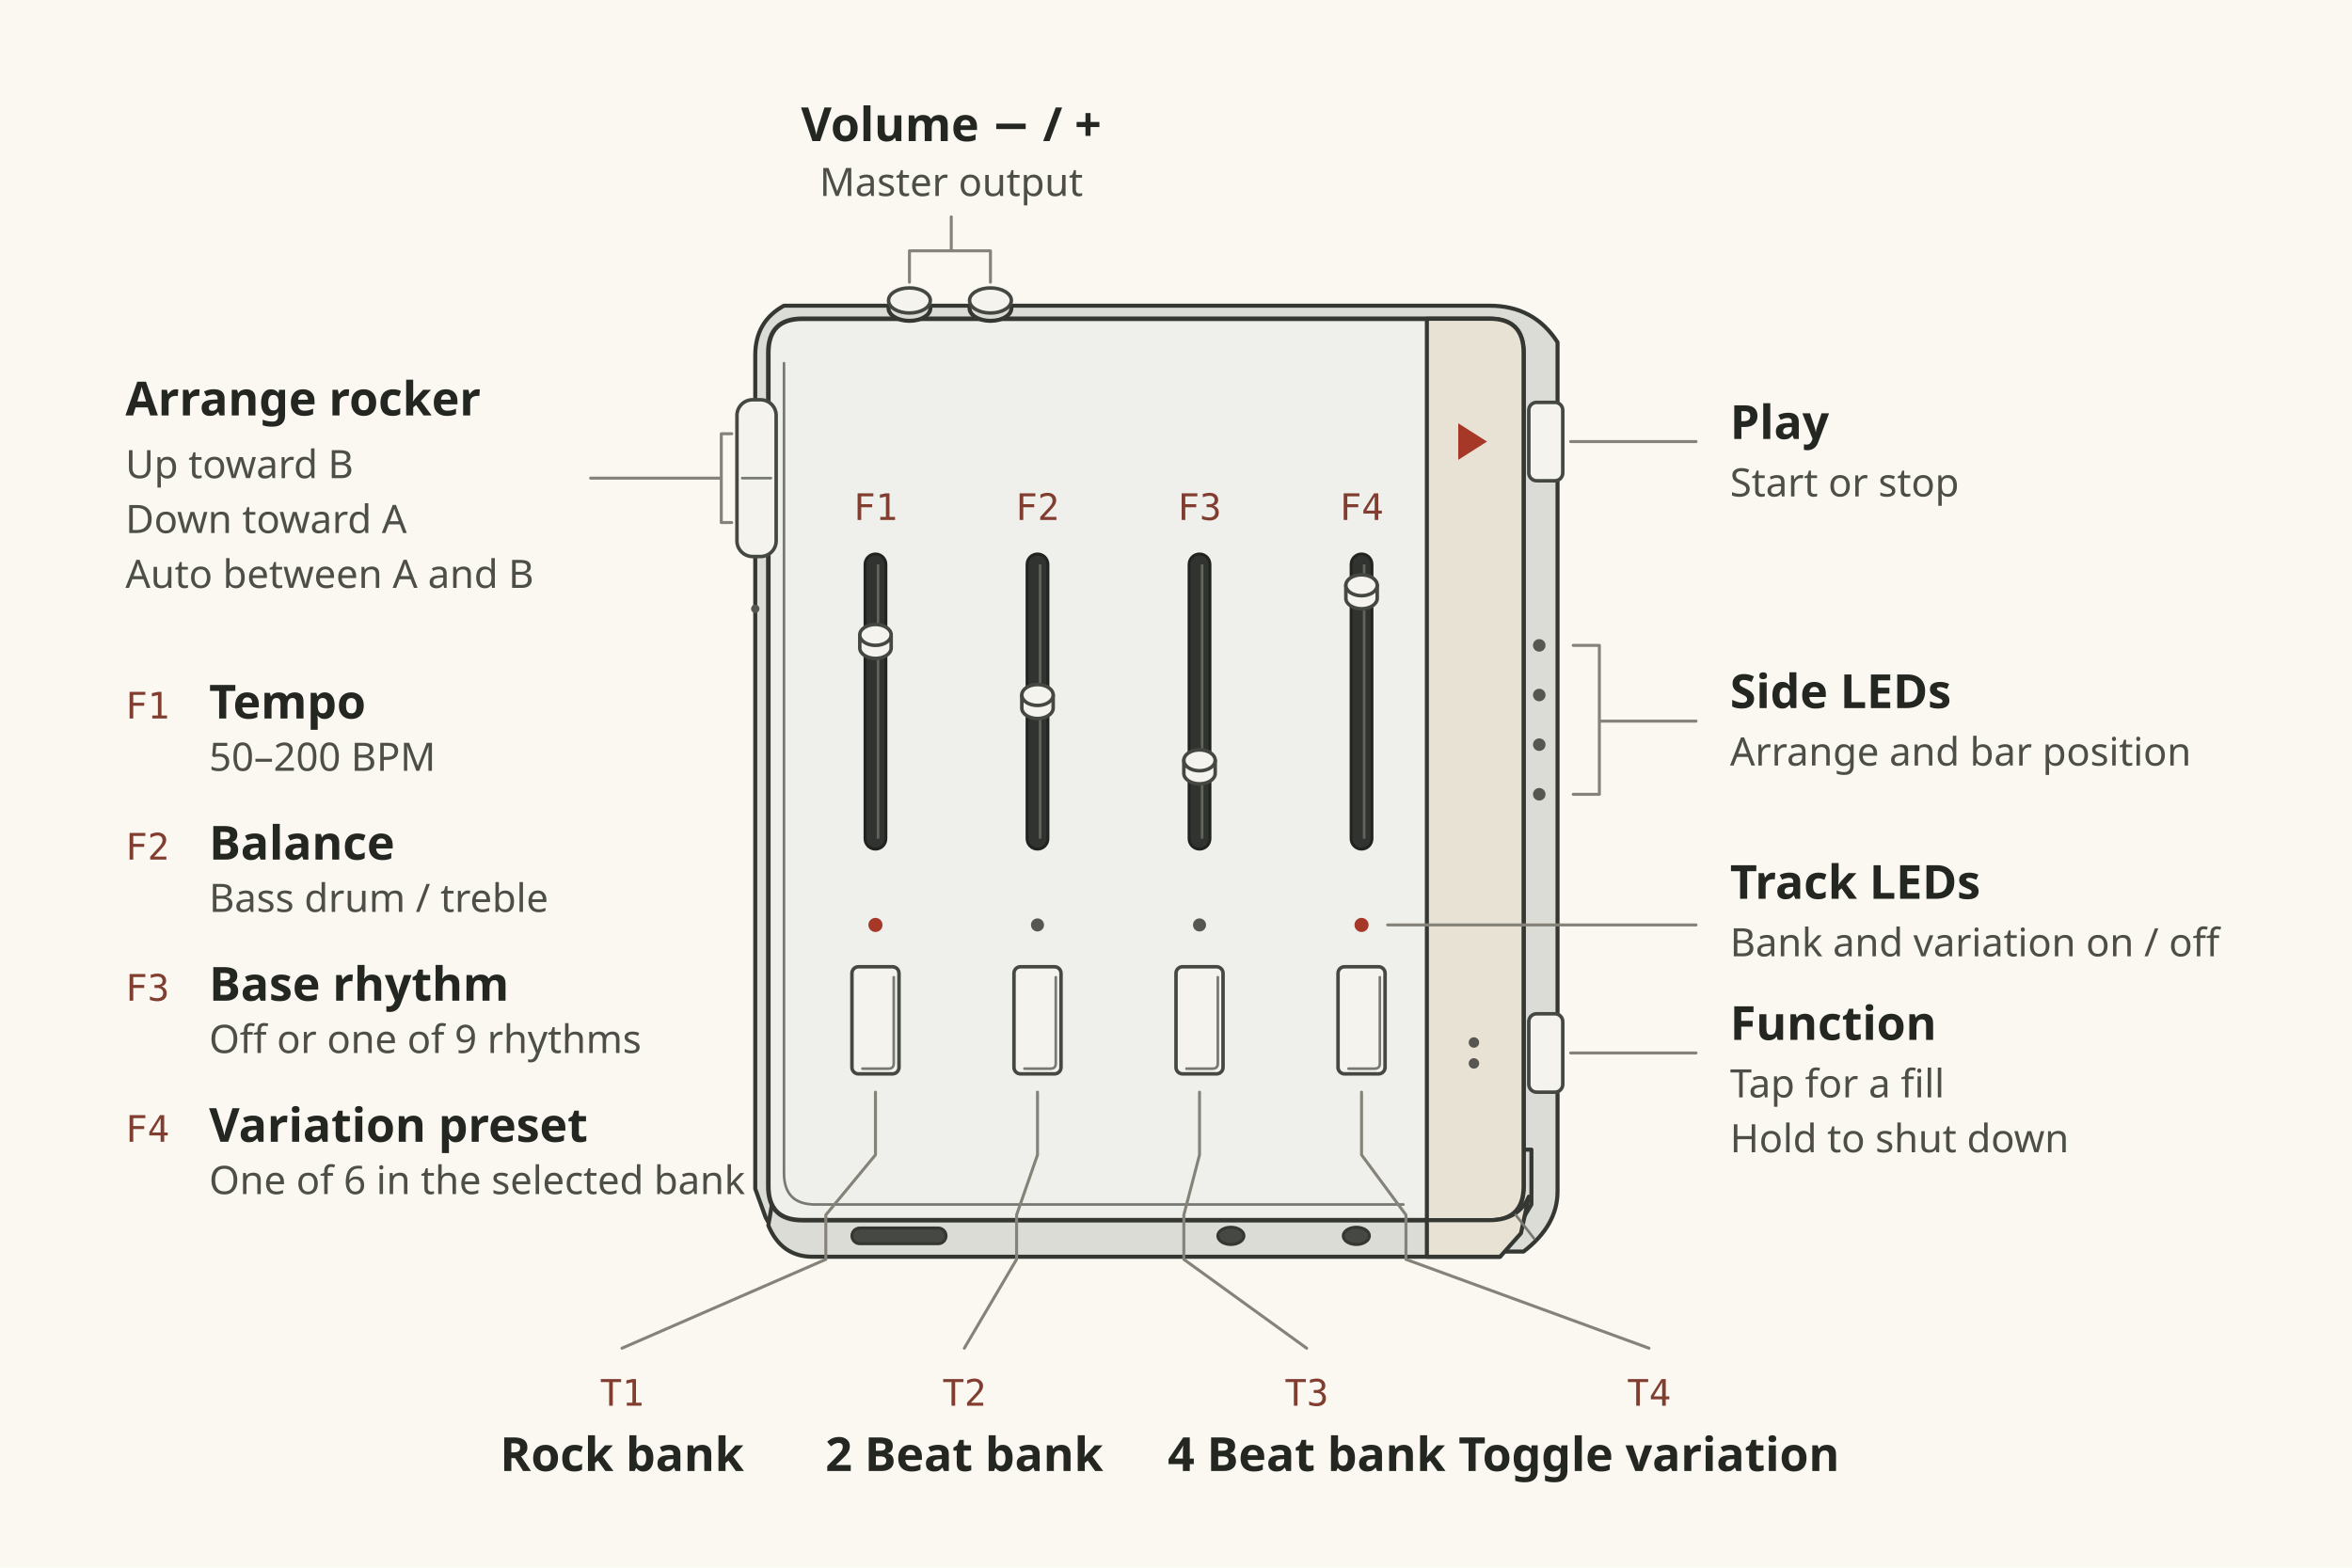
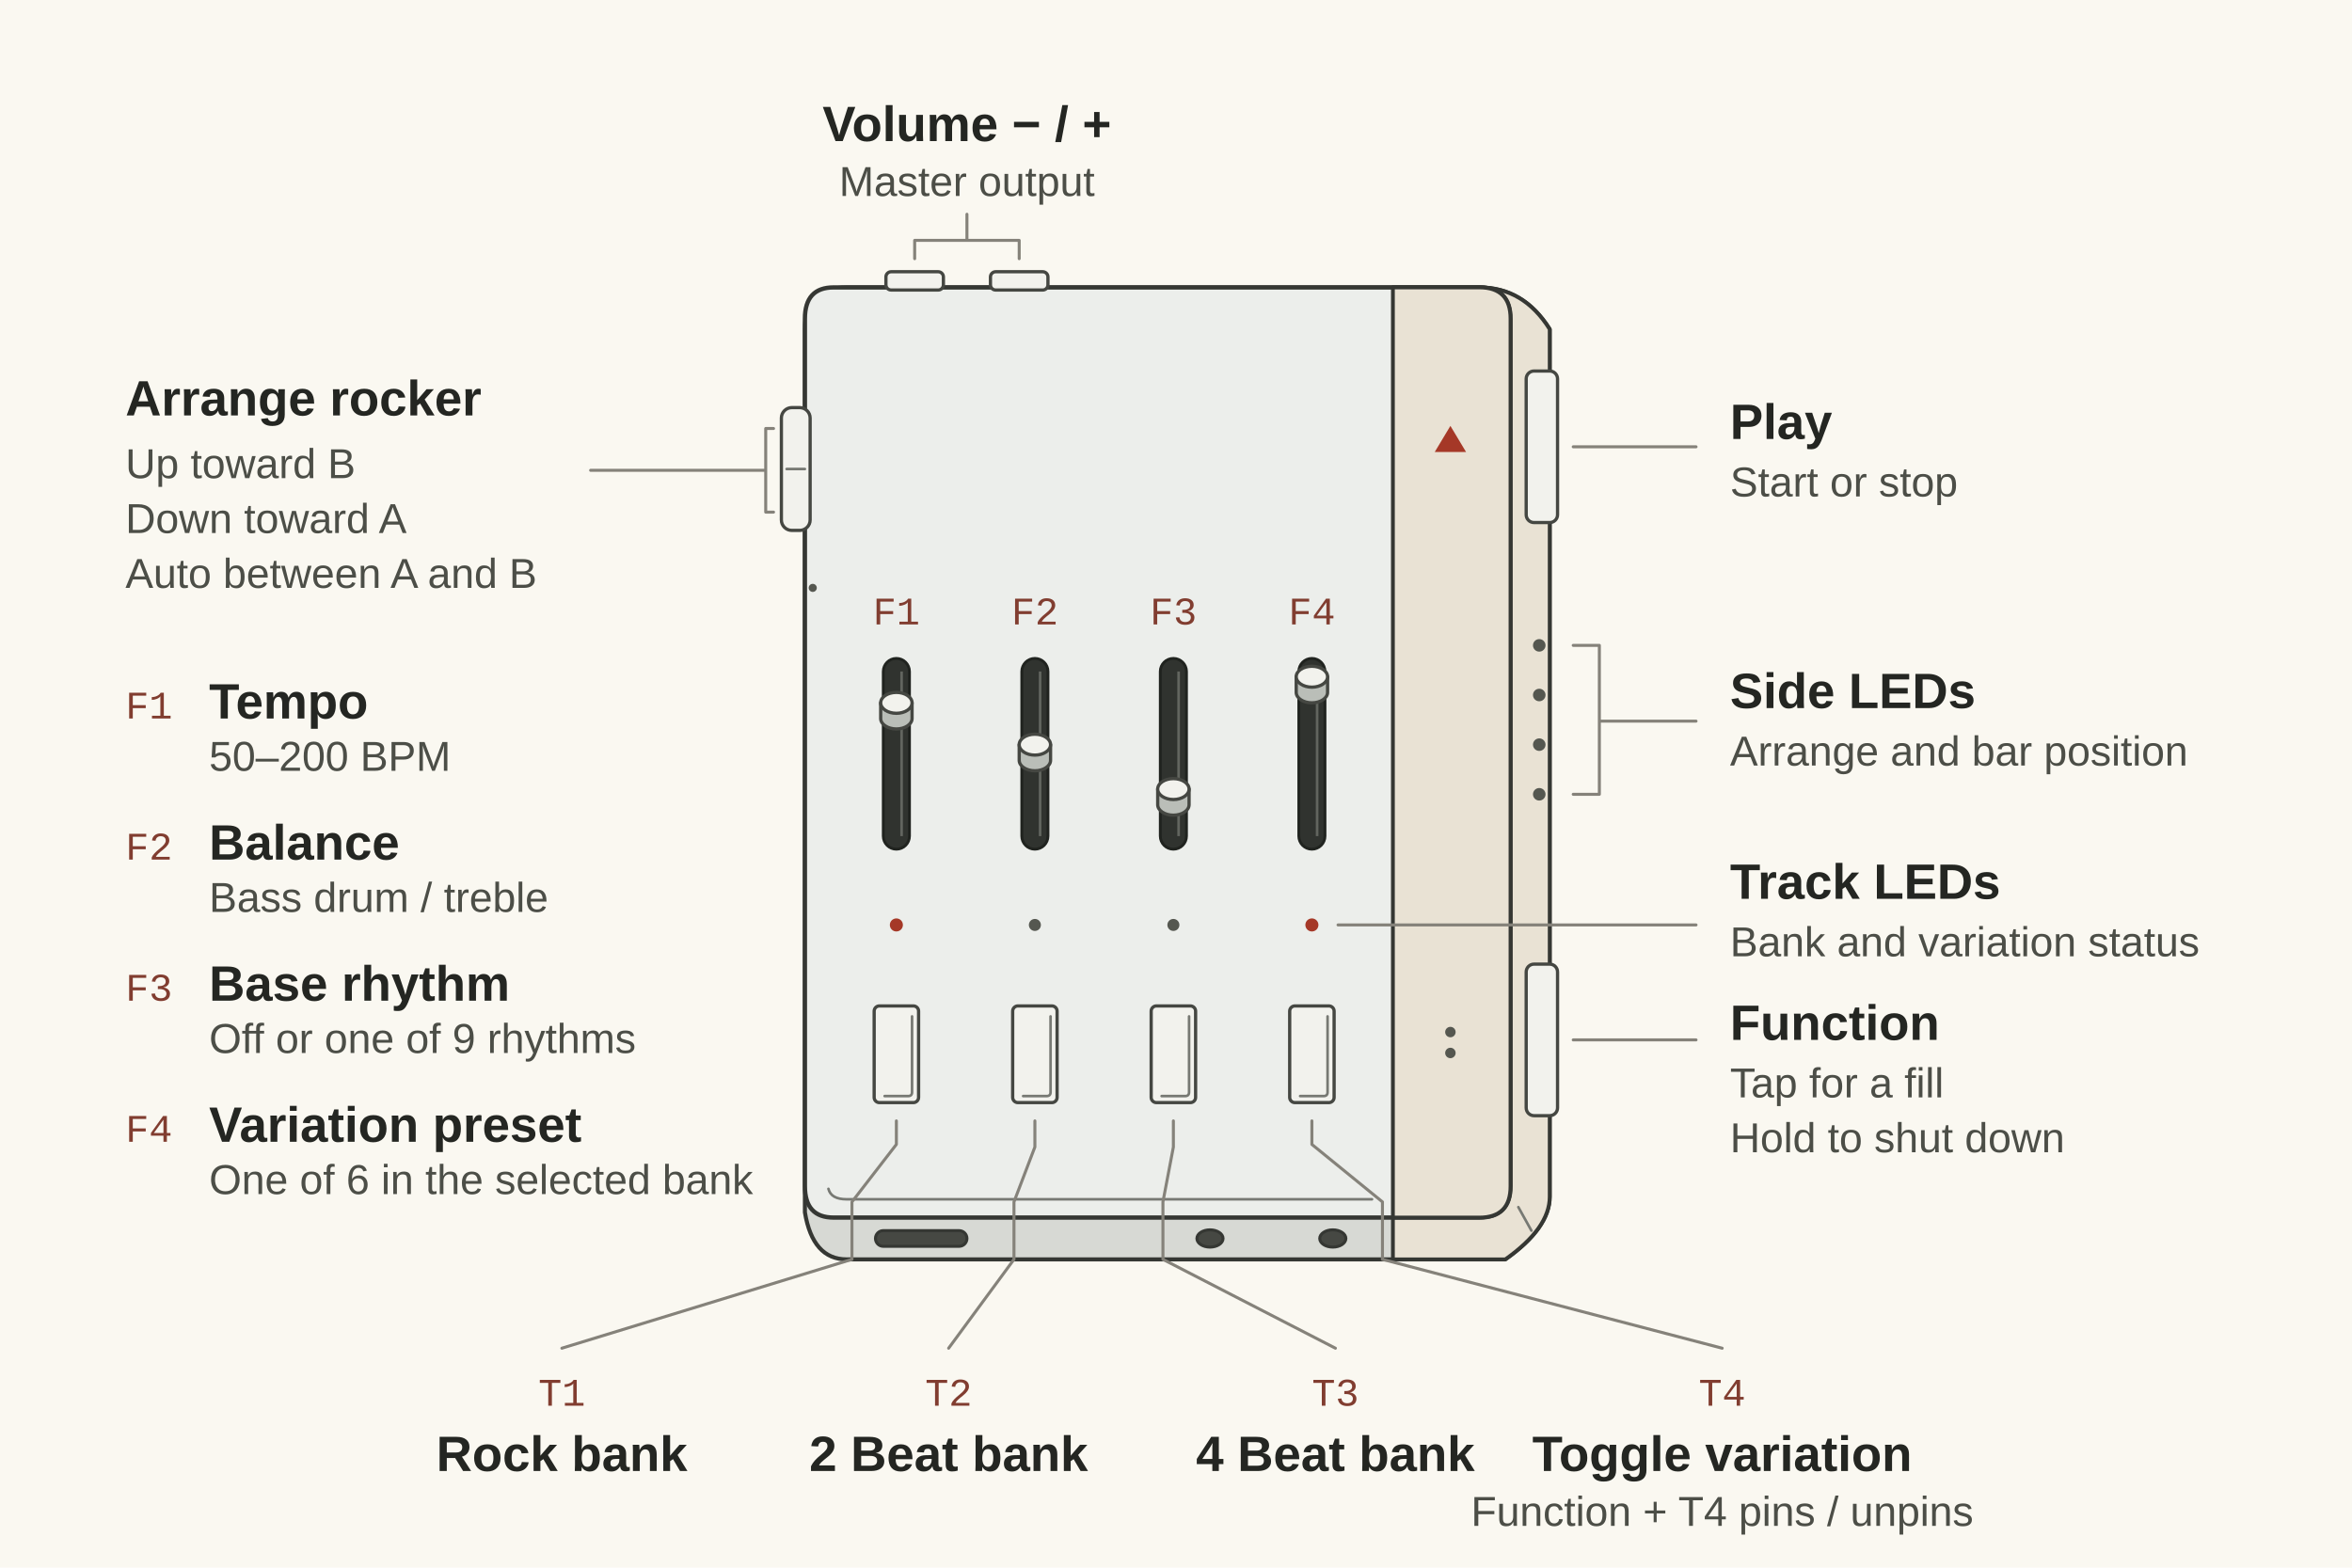
<svg xmlns="http://www.w3.org/2000/svg" xmlns:xlink="http://www.w3.org/1999/xlink" width="900" height="600" viewBox="0 0 900 600" role="img" aria-labelledby="title desc">
  <style>
    .shell, .edge, .endcap, .key, .detail, .slot, .leader, .port {
      stroke-linecap: round;
      stroke-linejoin: round;
    }
-     .shell { fill: #efefeb; stroke: #353733; stroke-width: 1.75; }
-     .edge { fill: #dbdcd6; stroke: #353733; stroke-width: 1.55; }
-     .endcap { fill: #e8e2d5; stroke: #353733; stroke-width: 1.55; }
-     .key { fill: #f5f3ed; stroke: #454742; stroke-width: 1.35; }
+     .shell { fill: #eceeeb; stroke: #353733; stroke-width: 1.65; }
+     .edge { fill: #d7d9d4; stroke: #353733; stroke-width: 1.55; }
+     .endcap { fill: #e9e2d4; stroke: #353733; stroke-width: 1.45; }
+     .key { fill: #f2f2ed; stroke: #454742; stroke-width: 1.25; }
+     .pin-side { fill: #babeb8; }
    .detail { fill: none; stroke: #777973; stroke-width: 1; }
    .slot { fill: #30332f; stroke: #20231f; stroke-width: 1.1; }
    .port { fill: #464843; stroke: #353733; stroke-width: 1.15; }
    .leader { fill: none; stroke: #85827a; stroke-width: 1.15; }
    .hole { fill: #555750; }
    .active { fill: #a53827; }
-     .label { fill: #242622; font: 600 18px "Instrument Sans", system-ui, sans-serif; }
-     .hint { fill: #4c4e47; font: 15px "Instrument Sans", system-ui, sans-serif; }
-     .id { fill: #813d30; font: 14px "IBM Plex Mono", ui-monospace, monospace; }
+     .label, .hint { font-family: "Instrument Sans", Arial, sans-serif; }
+     .label { fill: #242622; font-size: 19px; font-weight: 600; }
+     .hint { fill: #4c4e47; font-size: 16px; }
+     .id {
+       fill: #813d30;
+       font-family: "IBM Plex Mono", "Courier New", monospace;
+       font-size: 15px;
+     }
  </style>
  <defs>
    <g id="fader-slot">
-       <rect class="slot" x="-4" y="212" width="8" height="113" rx="4" />
-       <path d="M1 216v105" fill="none" stroke="#60645b" stroke-width="1" />
+       <rect class="slot" x="-5" y="252" width="10" height="73" rx="5" />
+       <path d="M2 257v63" fill="none" stroke="#62655f" stroke-width="1" />
    </g>
    <g id="fader-pin">
-       <path class="key" d="M-6-2v5c0 2.2 2.7 4 6 4s6-1.8 6-4v-5Z" />
-       <ellipse class="key" cx="0" cy="-2" rx="6" ry="4" />
+       <path class="key pin-side" d="M-6-3v6c0 2.2 2.7 4 6 4s6-1.8 6-4v-6Z" />
+       <ellipse class="key" cx="0" cy="-3" rx="6" ry="4" />
    </g>
    <g id="track-key">
-       <rect class="key" x="-9" y="370" width="18" height="41" rx="2.5" />
-       <path class="detail" d="M7 374v33q0 2-2 2h-10" />
+       <rect class="key" x="-8.5" y="385" width="17" height="37" rx="2" />
+       <path class="detail" d="M6 389v29q0 1.5-1.5 1.5h-9" />
    </g>
  </defs>
  <rect width="900" height="600" fill="#faf8f1" />
-   <path class="edge" d="M300 117h270q17 0 26 14v325q0 13-13 23H313q-13 0-20-13l-4-11V136q0-13 11-19Z" />
-   <path class="edge" d="M299 440h287v21l-12 20H311q-12 0-17-12Z" />
-   <path class="shell" d="M307 122h263q13 0 13 13v319q0 13-13 13H307q-13 0-13-13V135q0-13 13-13Z" />
-   <path class="endcap" d="M546 122h24q13 0 13 13v319q0 13-13 13h-24Z" />
-   <path class="endcap" d="M546 467h24q11 0 15-9l-3 14-8 9h-28Z" />
-   <path class="detail" d="M300 139v310q0 12 12 12h225" />
-   <path class="detail" d="M580 465l7 9" />
-   <ellipse class="edge" cx="348" cy="118" rx="8" ry="4.8" />
-   <ellipse class="edge" cx="379" cy="118" rx="8" ry="4.8" />
-   <ellipse class="key" cx="348" cy="115" rx="8" ry="4.8" />
-   <ellipse class="key" cx="379" cy="115" rx="8" ry="4.8" />
-   <rect class="key" x="282" y="153" width="15" height="60" rx="6" />
-   <path class="detail" d="M284 183h11" />
-   <circle class="hole" cx="289" cy="233" r="1.6" />
-   <rect class="key" x="585" y="154" width="13" height="30" rx="3" />
-   <path class="active" d="M558 162l11 7-11 7Z" />
+   <path class="edge" d="M324 110h242q17 0 27 16v332q0 12-17 24H324q-13 0-16-18V126q0-16 16-16Z" />
+   <path class="endcap" d="M533 110h33q17 0 27 16v332q0 12-17 24h-43Z" />
+   <path class="shell" d="M319 110h247q12 0 12 12v332q0 12-12 12H319q-11 0-11-12V122q0-12 11-12Z" />
+   <path class="endcap" d="M533 110h33q12 0 12 12v332q0 12-12 12h-33Z" />
+   <path class="detail" d="M317 455q1 4 7 4h201m56 3 5 9" />
+   <rect class="key" x="339" y="104" width="22" height="7" rx="2" />
+   <rect class="key" x="379" y="104" width="22" height="7" rx="2" />
+   <rect class="key" x="299" y="156" width="11" height="47" rx="4" />
+   <path class="detail" d="M301 179.5h7" />
+   <circle class="hole" cx="311" cy="225" r="1.55" />
+   <rect class="key" x="584" y="142" width="12" height="58" rx="3" />
+   <path class="active" d="m555 163 6 10h-12Z" />
  <g class="hole">
    <circle cx="589" cy="247" r="2.4" />
    <circle cx="589" cy="266" r="2.4" />
    <circle cx="589" cy="285" r="2.4" />
    <circle cx="589" cy="304" r="2.4" />
-     <circle cx="564" cy="399" r="2" />
-     <circle cx="564" cy="407" r="2" />
+     <circle cx="555" cy="395" r="2" />
+     <circle cx="555" cy="403" r="2" />
  </g>
-   <rect class="key" x="585" y="388" width="13" height="30" rx="3" />
+   <rect class="key" x="584" y="369" width="12" height="58" rx="3" />
  <g>
-     <use xlink:href="#fader-slot" x="335" />
-     <use xlink:href="#fader-slot" x="397" />
-     <use xlink:href="#fader-slot" x="459" />
-     <use xlink:href="#fader-slot" x="521" />
-     <use xlink:href="#fader-pin" x="335" y="245" />
-     <use xlink:href="#fader-pin" x="397" y="268" />
-     <use xlink:href="#fader-pin" x="459" y="293" />
-     <use xlink:href="#fader-pin" x="521" y="226" />
-     <use xlink:href="#track-key" x="335" />
-     <use xlink:href="#track-key" x="397" />
-     <use xlink:href="#track-key" x="459" />
-     <use xlink:href="#track-key" x="521" />
-     <circle class="active" cx="335" cy="354" r="2.7" />
-     <circle class="hole" cx="397" cy="354" r="2.5" />
-     <circle class="hole" cx="459" cy="354" r="2.5" />
-     <circle class="active" cx="521" cy="354" r="2.7" />
+     <use xlink:href="#fader-slot" x="343" />
+     <use xlink:href="#fader-slot" x="396" />
+     <use xlink:href="#fader-slot" x="449" />
+     <use xlink:href="#fader-slot" x="502" />
+     <use xlink:href="#fader-pin" x="343" y="272" />
+     <use xlink:href="#fader-pin" x="396" y="288" />
+     <use xlink:href="#fader-pin" x="449" y="305" />
+     <use xlink:href="#fader-pin" x="502" y="262" />
+     <use xlink:href="#track-key" x="343" />
+     <use xlink:href="#track-key" x="396" />
+     <use xlink:href="#track-key" x="449" />
+     <use xlink:href="#track-key" x="502" />
+     <circle class="active" cx="343" cy="354" r="2.5" />
+     <circle class="hole" cx="396" cy="354" r="2.3" />
+     <circle class="hole" cx="449" cy="354" r="2.3" />
+     <circle class="active" cx="502" cy="354" r="2.5" />
  </g>
  <g class="id" text-anchor="middle">
-     <text x="335" y="199">F1</text>
-     <text x="397" y="199">F2</text>
-     <text x="459" y="199">F3</text>
-     <text x="521" y="199">F4</text>
+     <text x="343" y="239">F1</text>
+     <text x="396" y="239">F2</text>
+     <text x="449" y="239">F3</text>
+     <text x="502" y="239">F4</text>
  </g>
-   <rect class="port" x="326" y="470" width="36" height="6" rx="3" />
-   <ellipse class="port" cx="471" cy="473" rx="5" ry="3.3" />
-   <ellipse class="port" cx="519" cy="473" rx="5" ry="3.3" />
-   <path class="leader" d="M348 108V96h31v12m-15-12V83" />
-   <text class="label" x="364" y="54" text-anchor="middle">Volume − / +</text>
-   <text class="hint" x="364" y="75" text-anchor="middle">Master output</text>
-   <path class="leader" d="M226 183h50m0-17v34m0-34h4m-4 34h4" />
+   <rect class="port" x="335" y="471" width="35" height="6" rx="3" />
+   <ellipse class="port" cx="463" cy="474" rx="5" ry="3.3" />
+   <ellipse class="port" cx="510" cy="474" rx="5" ry="3.3" />
+   <path class="leader" d="M350 99V92h40v7m-20-7V82" />
+   <text class="label" x="370" y="54" text-anchor="middle">Volume − / +</text>
+   <text class="hint" x="370" y="75" text-anchor="middle">Master output</text>
+   <path class="leader" d="M226 180h67m0-16v32m0-32h3m-3 32h3" />
  <text class="label" x="48" y="159">Arrange rocker</text>
  <text class="hint" x="48" y="183">Up toward B</text>
  <text class="hint" x="48" y="204">Down toward A</text>
  <text class="hint" x="48" y="225">Auto between A and B</text>
  <g>
    <text class="id" x="48" y="275">F1</text>
    <text class="label" x="80" y="275">Tempo</text>
    <text class="hint" x="80" y="295">50–200 BPM</text>
    <text class="id" x="48" y="329">F2</text>
    <text class="label" x="80" y="329">Balance</text>
    <text class="hint" x="80" y="349">Bass drum / treble</text>
    <text class="id" x="48" y="383">F3</text>
    <text class="label" x="80" y="383">Base rhythm</text>
    <text class="hint" x="80" y="403">Off or one of 9 rhythms</text>
    <text class="id" x="48" y="437">F4</text>
    <text class="label" x="80" y="437">Variation preset</text>
    <text class="hint" x="80" y="457">One of 6 in the selected bank</text>
  </g>
-   <path class="leader" d="M601 169h48                           M602 247h10v57h-10 M612 276h37                           M531 354h118                           M601 403h48" />
+   <path class="leader" d="M602 171h47                           M602 247h10v57h-10 M612 276h37                           M512 354h137                           M602 398h47" />
  <text class="label" x="662" y="168">Play</text>
  <text class="hint" x="662" y="190">Start or stop</text>
  <text class="label" x="662" y="271">Side LEDs</text>
  <text class="hint" x="662" y="293">Arrange and bar position</text>
  <text class="label" x="662" y="344">Track LEDs</text>
-   <text class="hint" x="662" y="366">Bank and variation on / off</text>
+   <text class="hint" x="662" y="366">Bank and variation status</text>
  <text class="label" x="662" y="398">Function</text>
  <text class="hint" x="662" y="420">Tap for a fill</text>
  <text class="hint" x="662" y="441">Hold to shut down</text>
-   <path class="leader" d="M335 418v24l-19 23v17l-78 34                           M397 418v24l-8 23v17l-20 34                           M459 418v24l-6 23v17l47 34                           M521 418v24l17 23v17l93 34" />
+   <path class="leader" d="M343 429v9l-17 22v22l-111 34                           M396 429v10l-8 21v22l-25 34                           M449 429v10l-4 21v22l66 34                           M502 429v9l27 22v22l130 34" />
  <g text-anchor="middle">
-     <text class="id" x="238" y="538">T1</text>
-     <text class="label" x="238" y="563">Rock bank</text>
-     <text class="id" x="369" y="538">T2</text>
-     <text class="label" x="369" y="563">2 Beat bank</text>
-     <text class="id" x="500" y="538">T3</text>
-     <text class="label" x="500" y="563">4 Beat bank</text>
-     <text class="id" x="631" y="538">T4</text>
-     <text class="label" x="631" y="563">Toggle variation</text>
+     <text class="id" x="215" y="538">T1</text>
+     <text class="label" x="215" y="563">Rock bank</text>
+     <text class="id" x="363" y="538">T2</text>
+     <text class="label" x="363" y="563">2 Beat bank</text>
+     <text class="id" x="511" y="538">T3</text>
+     <text class="label" x="511" y="563">4 Beat bank</text>
+     <text class="id" x="659" y="538">T4</text>
+     <text class="label" x="659" y="563">Toggle variation</text>
+     <text class="hint" x="659" y="584">Function + T4 pins / unpins</text>
  </g>
</svg>
